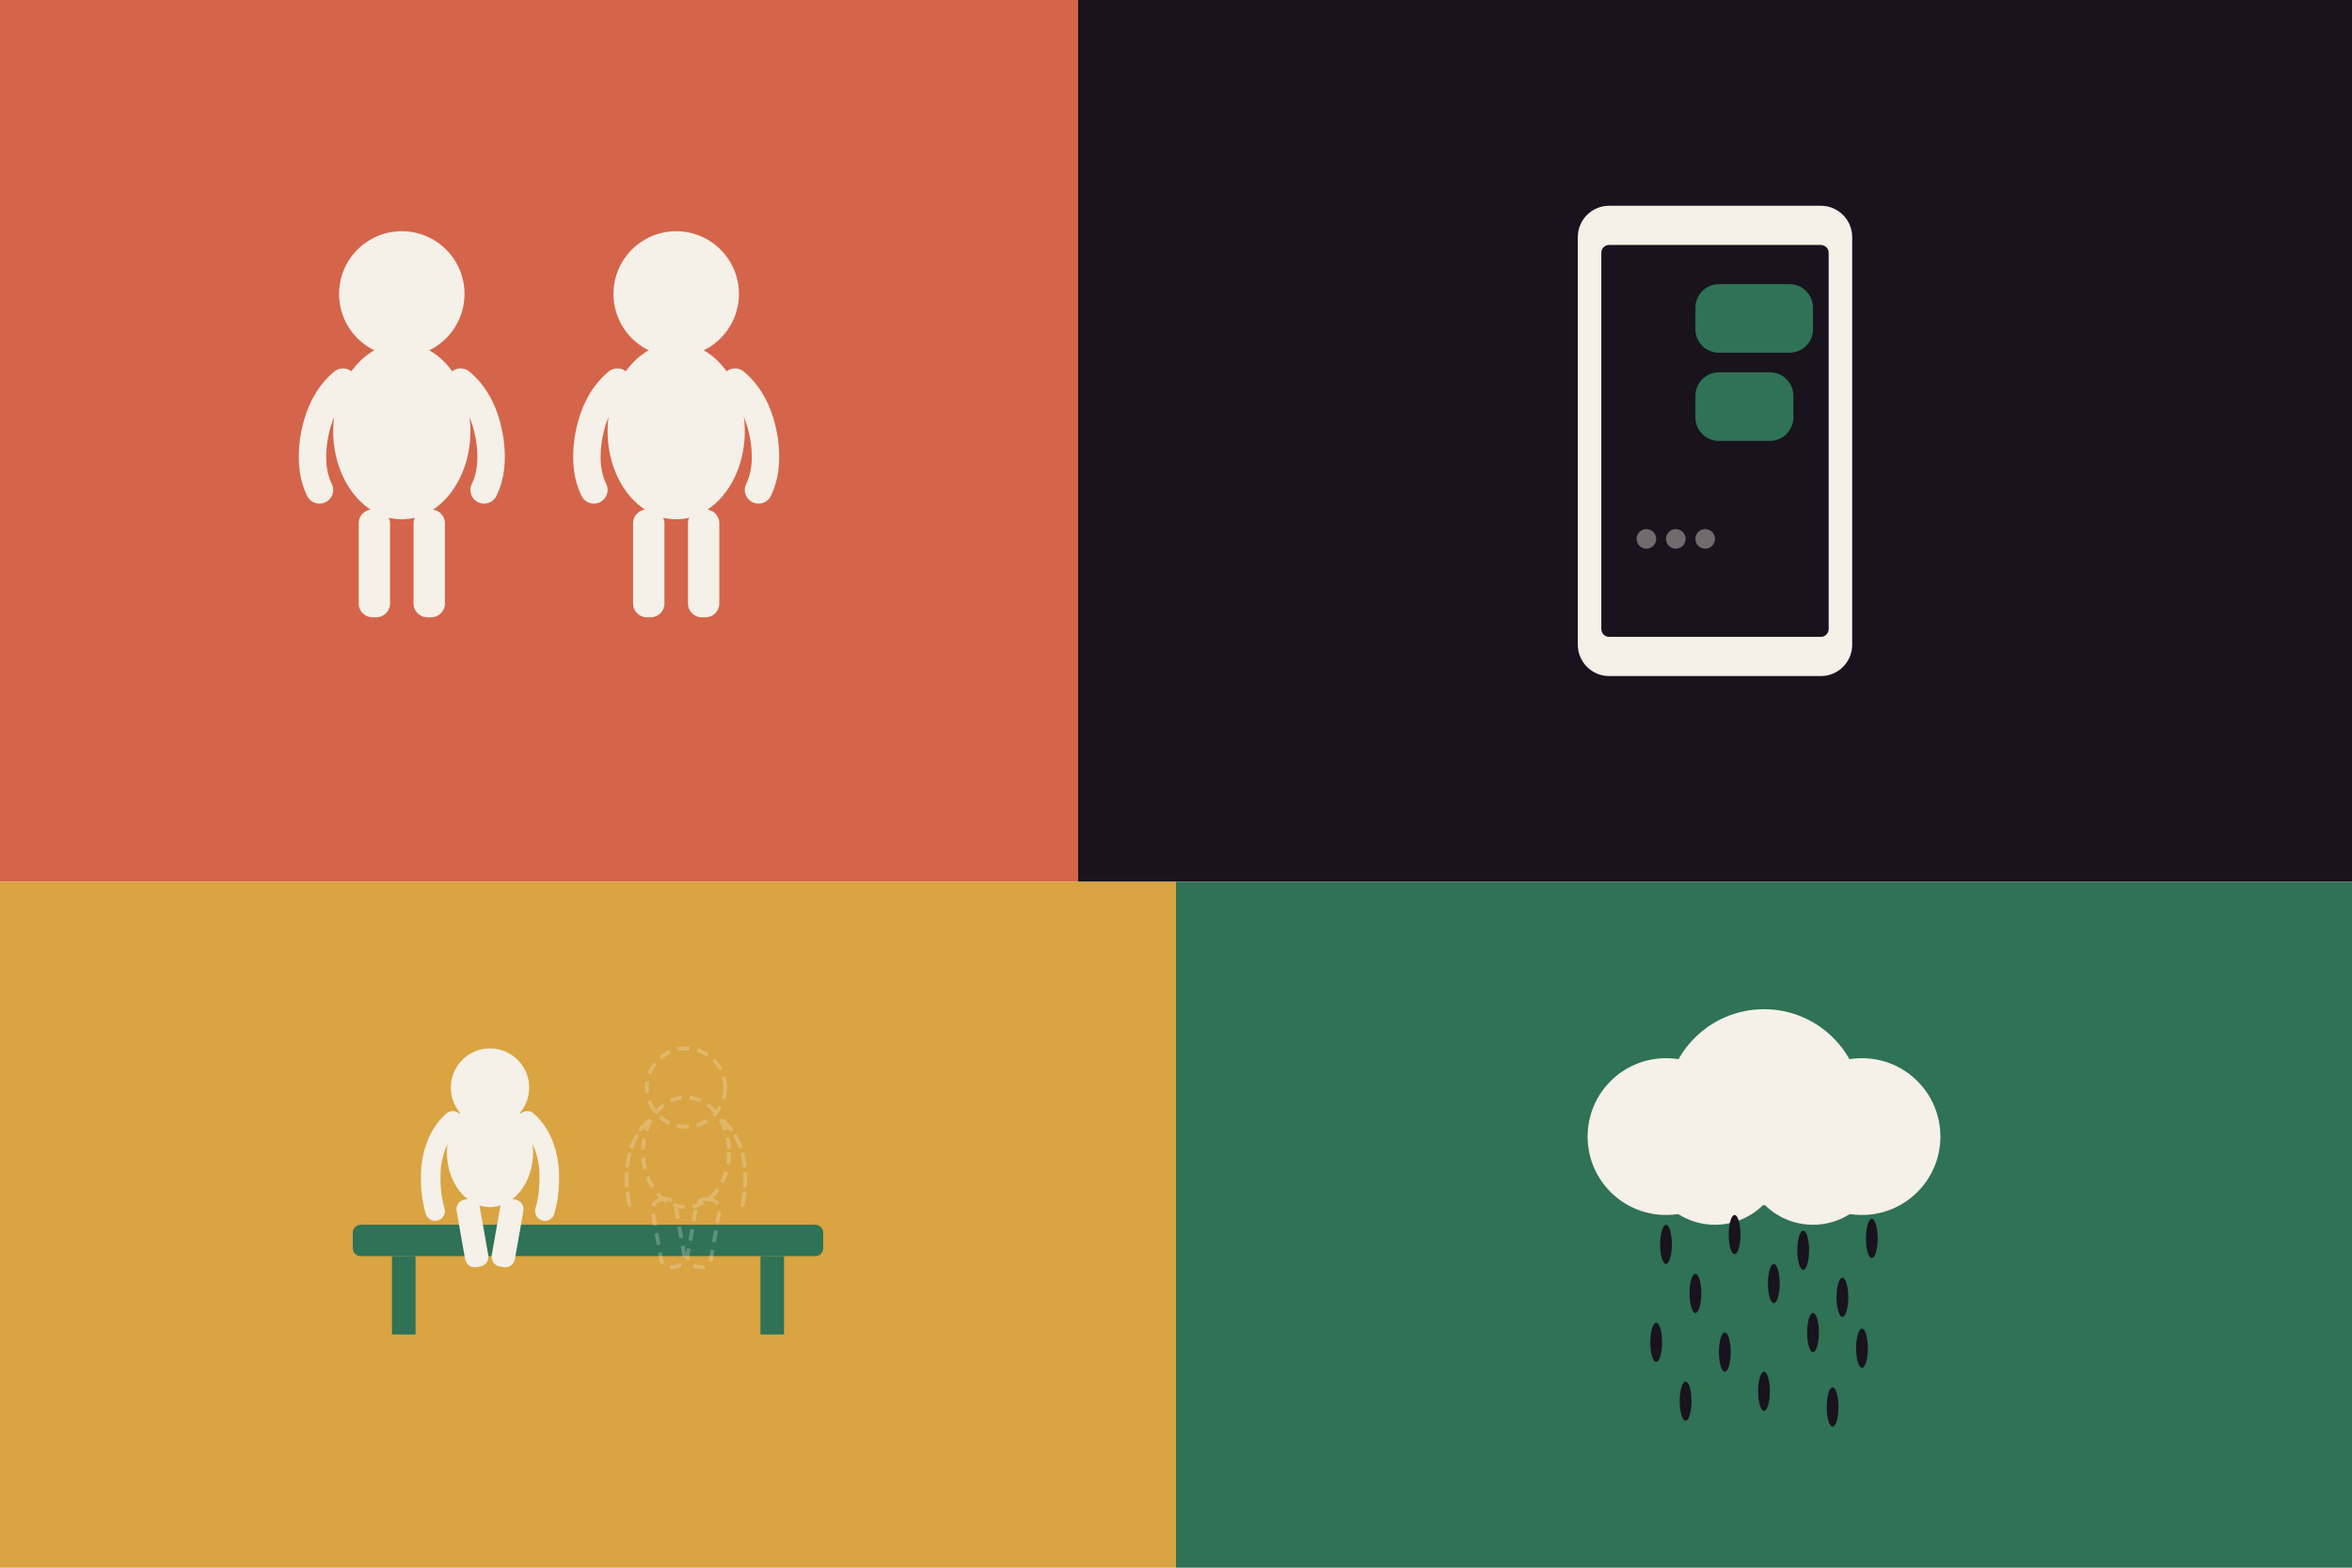
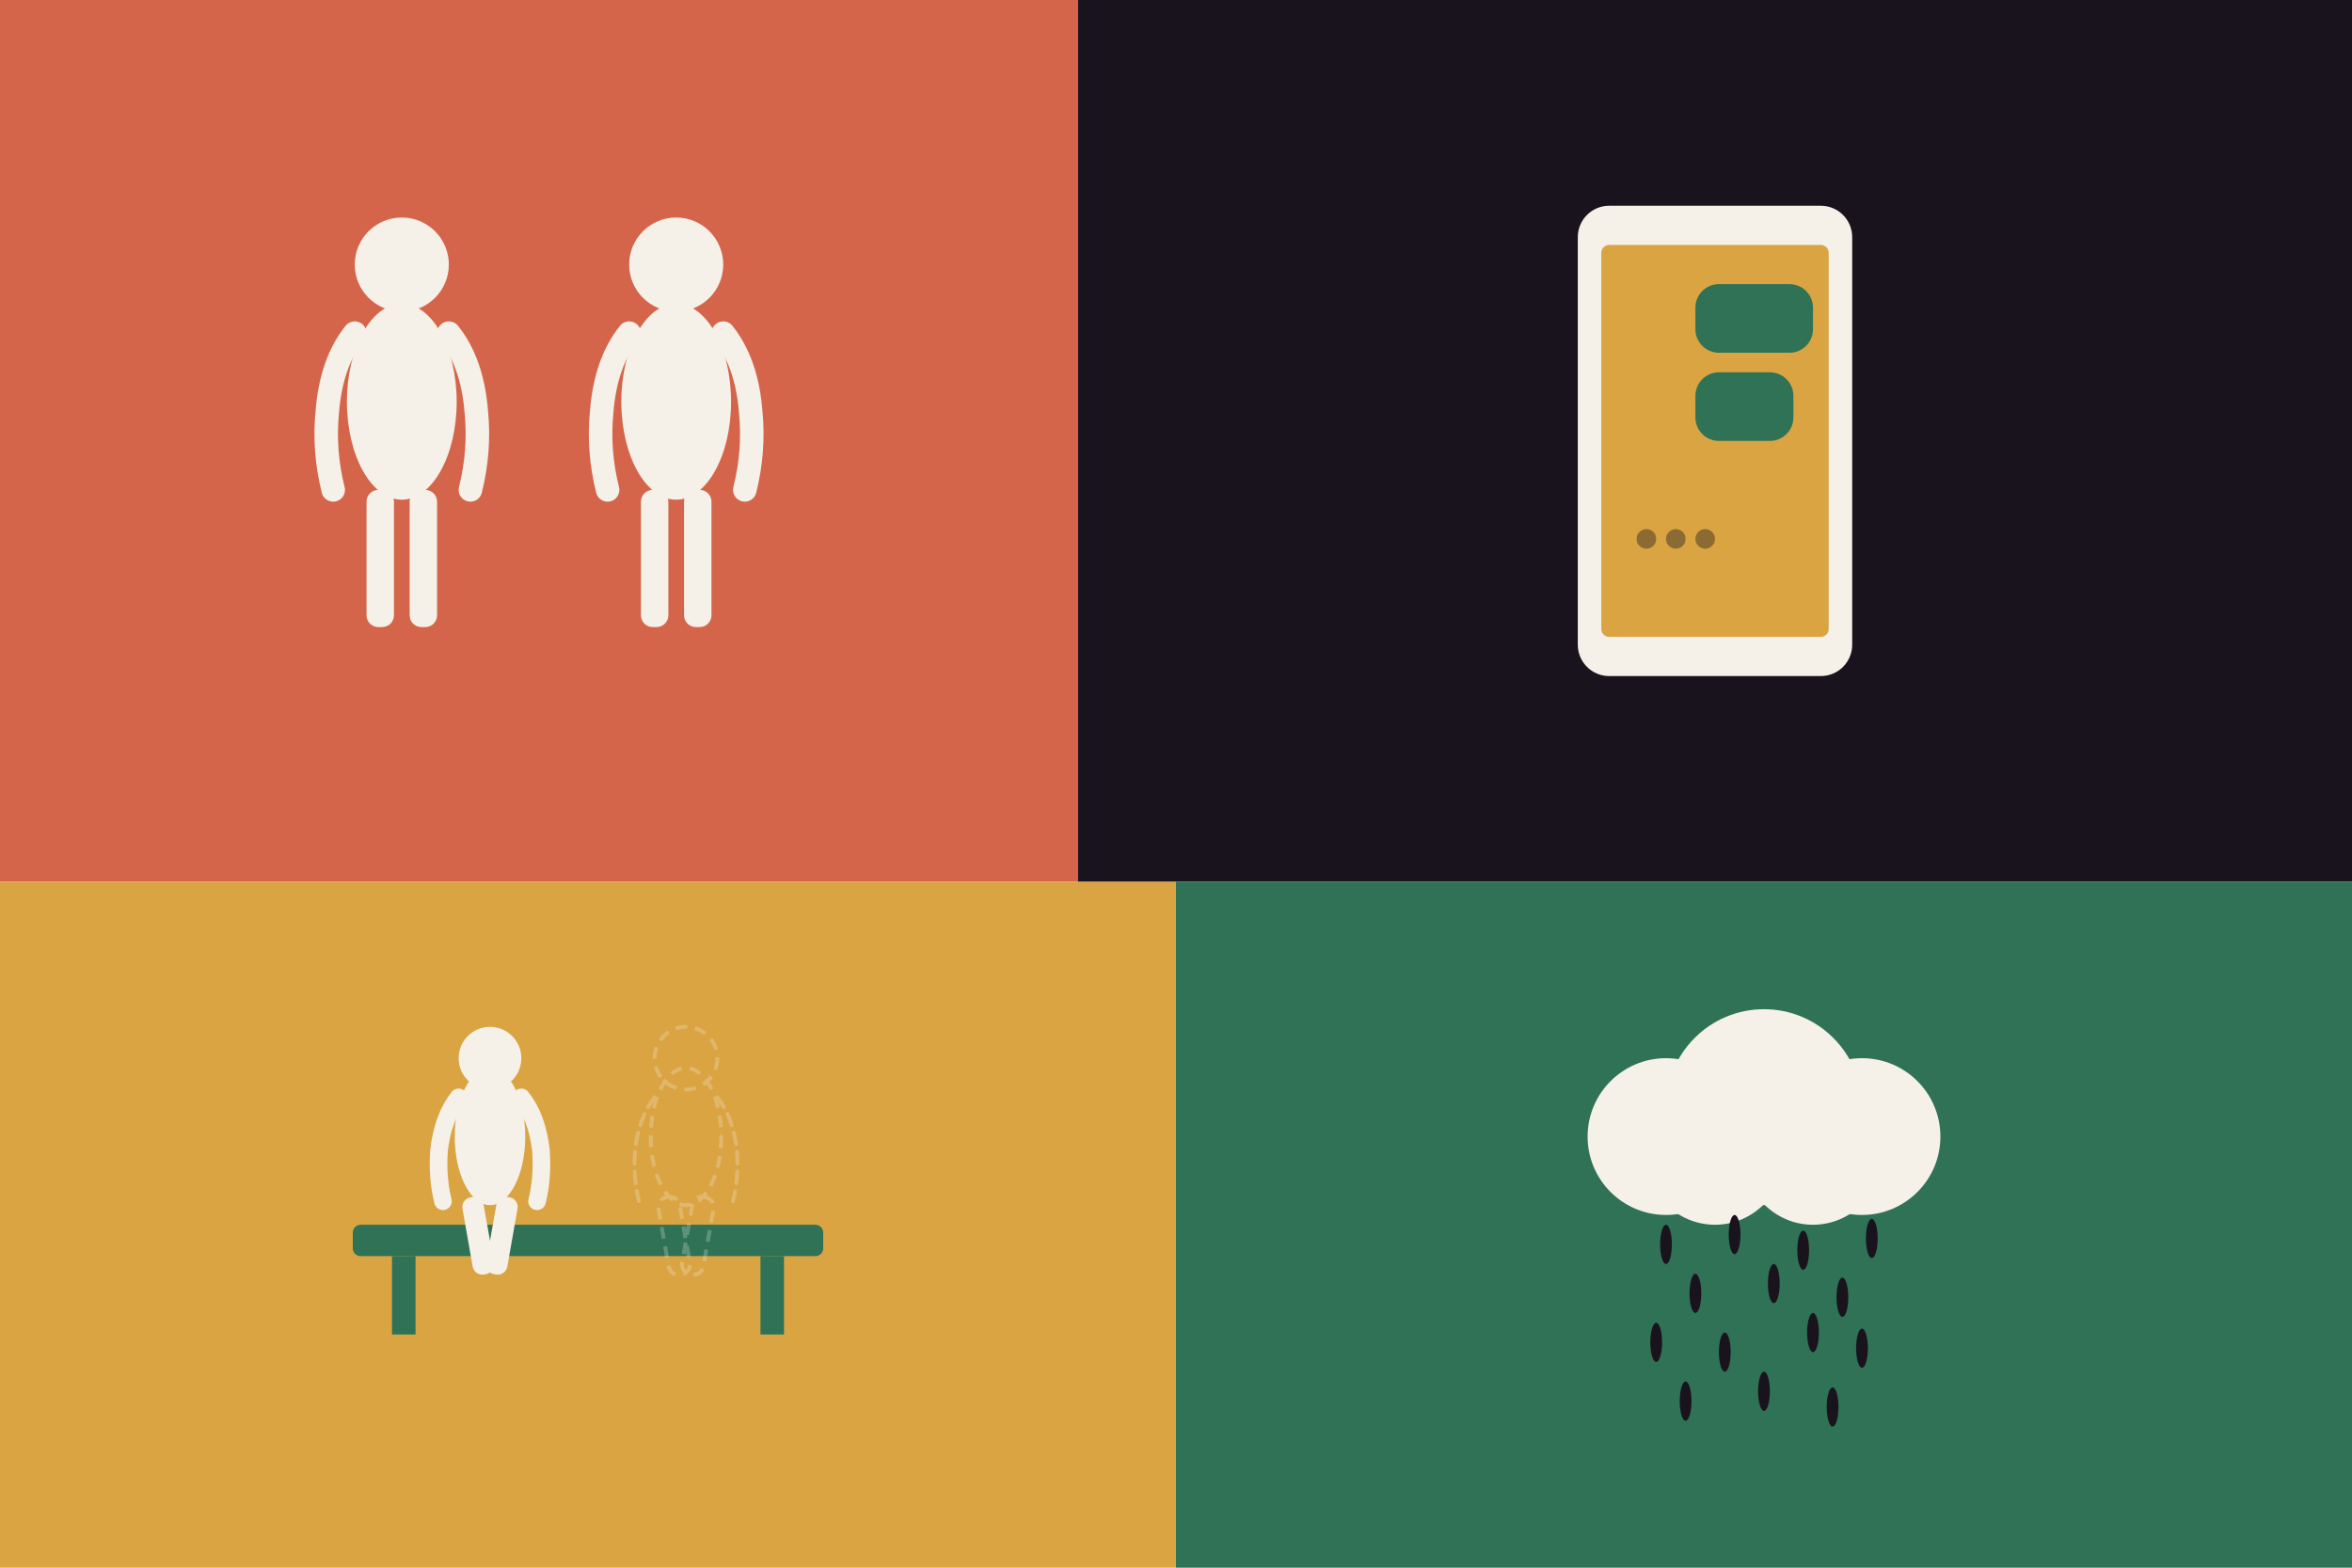
<svg xmlns="http://www.w3.org/2000/svg" width="1200" height="800" viewBox="0 0 1200 800" fill="none">
  <rect x="0" y="0" width="550" height="450" fill="#D4654A" />
  <g transform="translate(275, 200)">
    <g transform="translate(-70, 0)">
-       <circle cx="0" cy="-50" r="32" fill="#F5F0E8" />
-       <ellipse cx="0" cy="20" rx="35" ry="45" fill="#F5F0E8" />
-       <path d="M -30 -5 Q -42 5 -45 25 Q -47 40 -42 50" stroke="#F5F0E8" stroke-width="14" stroke-linecap="round" fill="none" />
-       <path d="M 30 -5 Q 42 5 45 25 Q 47 40 42 50" stroke="#F5F0E8" stroke-width="14" stroke-linecap="round" fill="none" />
-       <rect x="-22" y="60" width="16" height="55" rx="7" fill="#F5F0E8" />
-       <rect x="6" y="60" width="16" height="55" rx="7" fill="#F5F0E8" />
+       <circle cx="0" cy="-65" r="24" fill="#F5F0E8" />
+       <ellipse cx="0" cy="5" rx="28" ry="50" fill="#F5F0E8" />
+       <path d="M -24 -30 Q -36 -15 -38 10 Q -40 30 -35 50" stroke="#F5F0E8" stroke-width="12" stroke-linecap="round" fill="none" />
+       <path d="M 24 -30 Q 36 -15 38 10 Q 40 30 35 50" stroke="#F5F0E8" stroke-width="12" stroke-linecap="round" fill="none" />
+       <rect x="-18" y="50" width="14" height="70" rx="6" fill="#F5F0E8" />
+       <rect x="4" y="50" width="14" height="70" rx="6" fill="#F5F0E8" />
    </g>
    <g transform="translate(70, 0)">
      <g>
        <animate attributeName="opacity" values="0.6;0.2;0.6" dur="4s" repeatCount="indefinite" />
-         <circle cx="0" cy="-50" r="32" fill="#F5F0E8" />
-         <ellipse cx="0" cy="20" rx="35" ry="45" fill="#F5F0E8" />
-         <path d="M -30 -5 Q -42 5 -45 25 Q -47 40 -42 50" stroke="#F5F0E8" stroke-width="14" stroke-linecap="round" fill="none" />
-         <path d="M 30 -5 Q 42 5 45 25 Q 47 40 42 50" stroke="#F5F0E8" stroke-width="14" stroke-linecap="round" fill="none" />
-         <rect x="-22" y="60" width="16" height="55" rx="7" fill="#F5F0E8" />
-         <rect x="6" y="60" width="16" height="55" rx="7" fill="#F5F0E8" />
+         <circle cx="0" cy="-65" r="24" fill="#F5F0E8" />
+         <ellipse cx="0" cy="5" rx="28" ry="50" fill="#F5F0E8" />
+         <path d="M -24 -30 Q -36 -15 -38 10 Q -40 30 -35 50" stroke="#F5F0E8" stroke-width="12" stroke-linecap="round" fill="none" />
+         <path d="M 24 -30 Q 36 -15 38 10 Q 40 30 35 50" stroke="#F5F0E8" stroke-width="12" stroke-linecap="round" fill="none" />
+         <rect x="-18" y="50" width="14" height="70" rx="6" fill="#F5F0E8" />
+         <rect x="4" y="50" width="14" height="70" rx="6" fill="#F5F0E8" />
      </g>
      <animateTransform attributeName="transform" type="translate" values="70,0; 95,0; 70,0" dur="4s" repeatCount="indefinite" calcMode="spline" keySplines="0.4 0 0.6 1; 0.4 0 0.6 1" />
    </g>
  </g>
  <rect x="550" y="0" width="650" height="450" fill="#19131D" />
  <g transform="translate(875, 225)">
    <rect x="-70" y="-120" width="140" height="240" rx="16" fill="#F5F0E8" />
-     <rect x="-58" y="-100" width="116" height="200" rx="4" fill="#19131D" />
+     <rect x="-58" y="-100" width="116" height="200" rx="4" fill="#D9A441" />
    <rect x="-10" y="-80" width="60" height="35" rx="12" fill="#2F7255" />
    <rect x="-10" y="-35" width="50" height="35" rx="12" fill="#2F7255" />
    <g opacity="0.4">
      <animate attributeName="opacity" values="0.5;0.15;0.5" dur="3s" repeatCount="indefinite" />
-       <circle cx="-35" cy="50" r="5" fill="#F5F0E8" />
-       <circle cx="-20" cy="50" r="5" fill="#F5F0E8" />
-       <circle cx="-5" cy="50" r="5" fill="#F5F0E8" />
+       <circle cx="-35" cy="50" r="5" fill="#19131D" />
+       <circle cx="-20" cy="50" r="5" fill="#19131D" />
+       <circle cx="-5" cy="50" r="5" fill="#19131D" />
    </g>
  </g>
  <rect x="0" y="450" width="600" height="350" fill="#D9A441" />
  <g transform="translate(300, 625)">
    <rect x="-120" y="0" width="240" height="16" rx="4" fill="#2F7255" />
    <rect x="-100" y="16" width="12" height="40" fill="#2F7255" />
    <rect x="88" y="16" width="12" height="40" fill="#2F7255" />
-     <g transform="translate(-50, -45)">
-       <circle cx="0" cy="-25" r="20" fill="#F5F0E8" />
-       <ellipse cx="0" cy="8" rx="22" ry="28" fill="#F5F0E8" />
-       <path d="M -19 -8 Q -28 0 -30 15 Q -31 28 -28 38" stroke="#F5F0E8" stroke-width="10" stroke-linecap="round" fill="none" />
-       <path d="M 19 -8 Q 28 0 30 15 Q 31 28 28 38" stroke="#F5F0E8" stroke-width="10" stroke-linecap="round" fill="none" />
-       <rect x="-18" y="32" width="12" height="35" rx="5" fill="#F5F0E8" transform="rotate(-10 -12 32)" />
-       <rect x="6" y="32" width="12" height="35" rx="5" fill="#F5F0E8" transform="rotate(10 12 32)" />
+     <g transform="translate(-50, -50)">
+       <circle cx="0" cy="-35" r="16" fill="#F5F0E8" />
+       <ellipse cx="0" cy="5" rx="18" ry="35" fill="#F5F0E8" />
+       <path d="M -16 -15 Q -24 -5 -26 12 Q -27 26 -24 38" stroke="#F5F0E8" stroke-width="9" stroke-linecap="round" fill="none" />
+       <path d="M 16 -15 Q 24 -5 26 12 Q 27 26 24 38" stroke="#F5F0E8" stroke-width="9" stroke-linecap="round" fill="none" />
+       <rect x="-15" y="36" width="11" height="40" rx="5" fill="#F5F0E8" transform="rotate(-10 -10 36)" />
+       <rect x="4" y="36" width="11" height="40" rx="5" fill="#F5F0E8" transform="rotate(10 10 36)" />
    </g>
-     <g transform="translate(50, -45)" opacity="0.25">
-       <circle cx="0" cy="-25" r="20" stroke="#F5F0E8" stroke-width="2" stroke-dasharray="6 4" fill="none" />
-       <ellipse cx="0" cy="8" rx="22" ry="28" stroke="#F5F0E8" stroke-width="2" stroke-dasharray="6 4" fill="none" />
-       <path d="M -19 -8 Q -28 0 -30 15 Q -31 28 -28 38" stroke="#F5F0E8" stroke-width="2" stroke-dasharray="6 4" stroke-linecap="round" fill="none" />
-       <path d="M 19 -8 Q 28 0 30 15 Q 31 28 28 38" stroke="#F5F0E8" stroke-width="2" stroke-dasharray="6 4" stroke-linecap="round" fill="none" />
-       <rect x="-18" y="32" width="12" height="35" rx="5" stroke="#F5F0E8" stroke-width="2" stroke-dasharray="6 4" fill="none" transform="rotate(-10 -12 32)" />
-       <rect x="6" y="32" width="12" height="35" rx="5" stroke="#F5F0E8" stroke-width="2" stroke-dasharray="6 4" fill="none" transform="rotate(10 12 32)" />
+     <g transform="translate(50, -50)" opacity="0.25">
+       <circle cx="0" cy="-35" r="16" stroke="#F5F0E8" stroke-width="2" stroke-dasharray="6 4" fill="none" />
+       <ellipse cx="0" cy="5" rx="18" ry="35" stroke="#F5F0E8" stroke-width="2" stroke-dasharray="6 4" fill="none" />
+       <path d="M -16 -15 Q -24 -5 -26 12 Q -27 26 -24 38" stroke="#F5F0E8" stroke-width="2" stroke-dasharray="6 4" stroke-linecap="round" fill="none" />
+       <path d="M 16 -15 Q 24 -5 26 12 Q 27 26 24 38" stroke="#F5F0E8" stroke-width="2" stroke-dasharray="6 4" stroke-linecap="round" fill="none" />
+       <rect x="-15" y="36" width="11" height="40" rx="5" stroke="#F5F0E8" stroke-width="2" stroke-dasharray="6 4" fill="none" transform="rotate(-10 -10 36)" />
+       <rect x="4" y="36" width="11" height="40" rx="5" stroke="#F5F0E8" stroke-width="2" stroke-dasharray="6 4" fill="none" transform="rotate(10 10 36)" />
    </g>
  </g>
  <rect x="600" y="450" width="600" height="350" fill="#2F7255" />
  <g transform="translate(900, 580)">
    <circle cx="-50" cy="0" r="40" fill="#F5F0E8" />
    <circle cx="0" cy="-15" r="50" fill="#F5F0E8" />
    <circle cx="50" cy="0" r="40" fill="#F5F0E8" />
    <circle cx="25" cy="10" r="35" fill="#F5F0E8" />
    <circle cx="-25" cy="10" r="35" fill="#F5F0E8" />
    <g fill="#19131D">
      <ellipse cx="-50" cy="55" rx="3" ry="10" />
      <ellipse cx="-15" cy="50" rx="3" ry="10" />
      <ellipse cx="20" cy="58" rx="3" ry="10" />
      <ellipse cx="55" cy="52" rx="3" ry="10" />
      <ellipse cx="-35" cy="80" rx="3" ry="10" />
      <ellipse cx="5" cy="75" rx="3" ry="10" />
      <ellipse cx="40" cy="82" rx="3" ry="10" />
      <ellipse cx="-55" cy="105" rx="3" ry="10" />
      <ellipse cx="-20" cy="110" rx="3" ry="10" />
      <ellipse cx="25" cy="100" rx="3" ry="10" />
      <ellipse cx="50" cy="108" rx="3" ry="10" />
      <ellipse cx="-40" cy="135" rx="3" ry="10" />
      <ellipse cx="0" cy="130" rx="3" ry="10" />
      <ellipse cx="35" cy="138" rx="3" ry="10" />
    </g>
  </g>
</svg>
